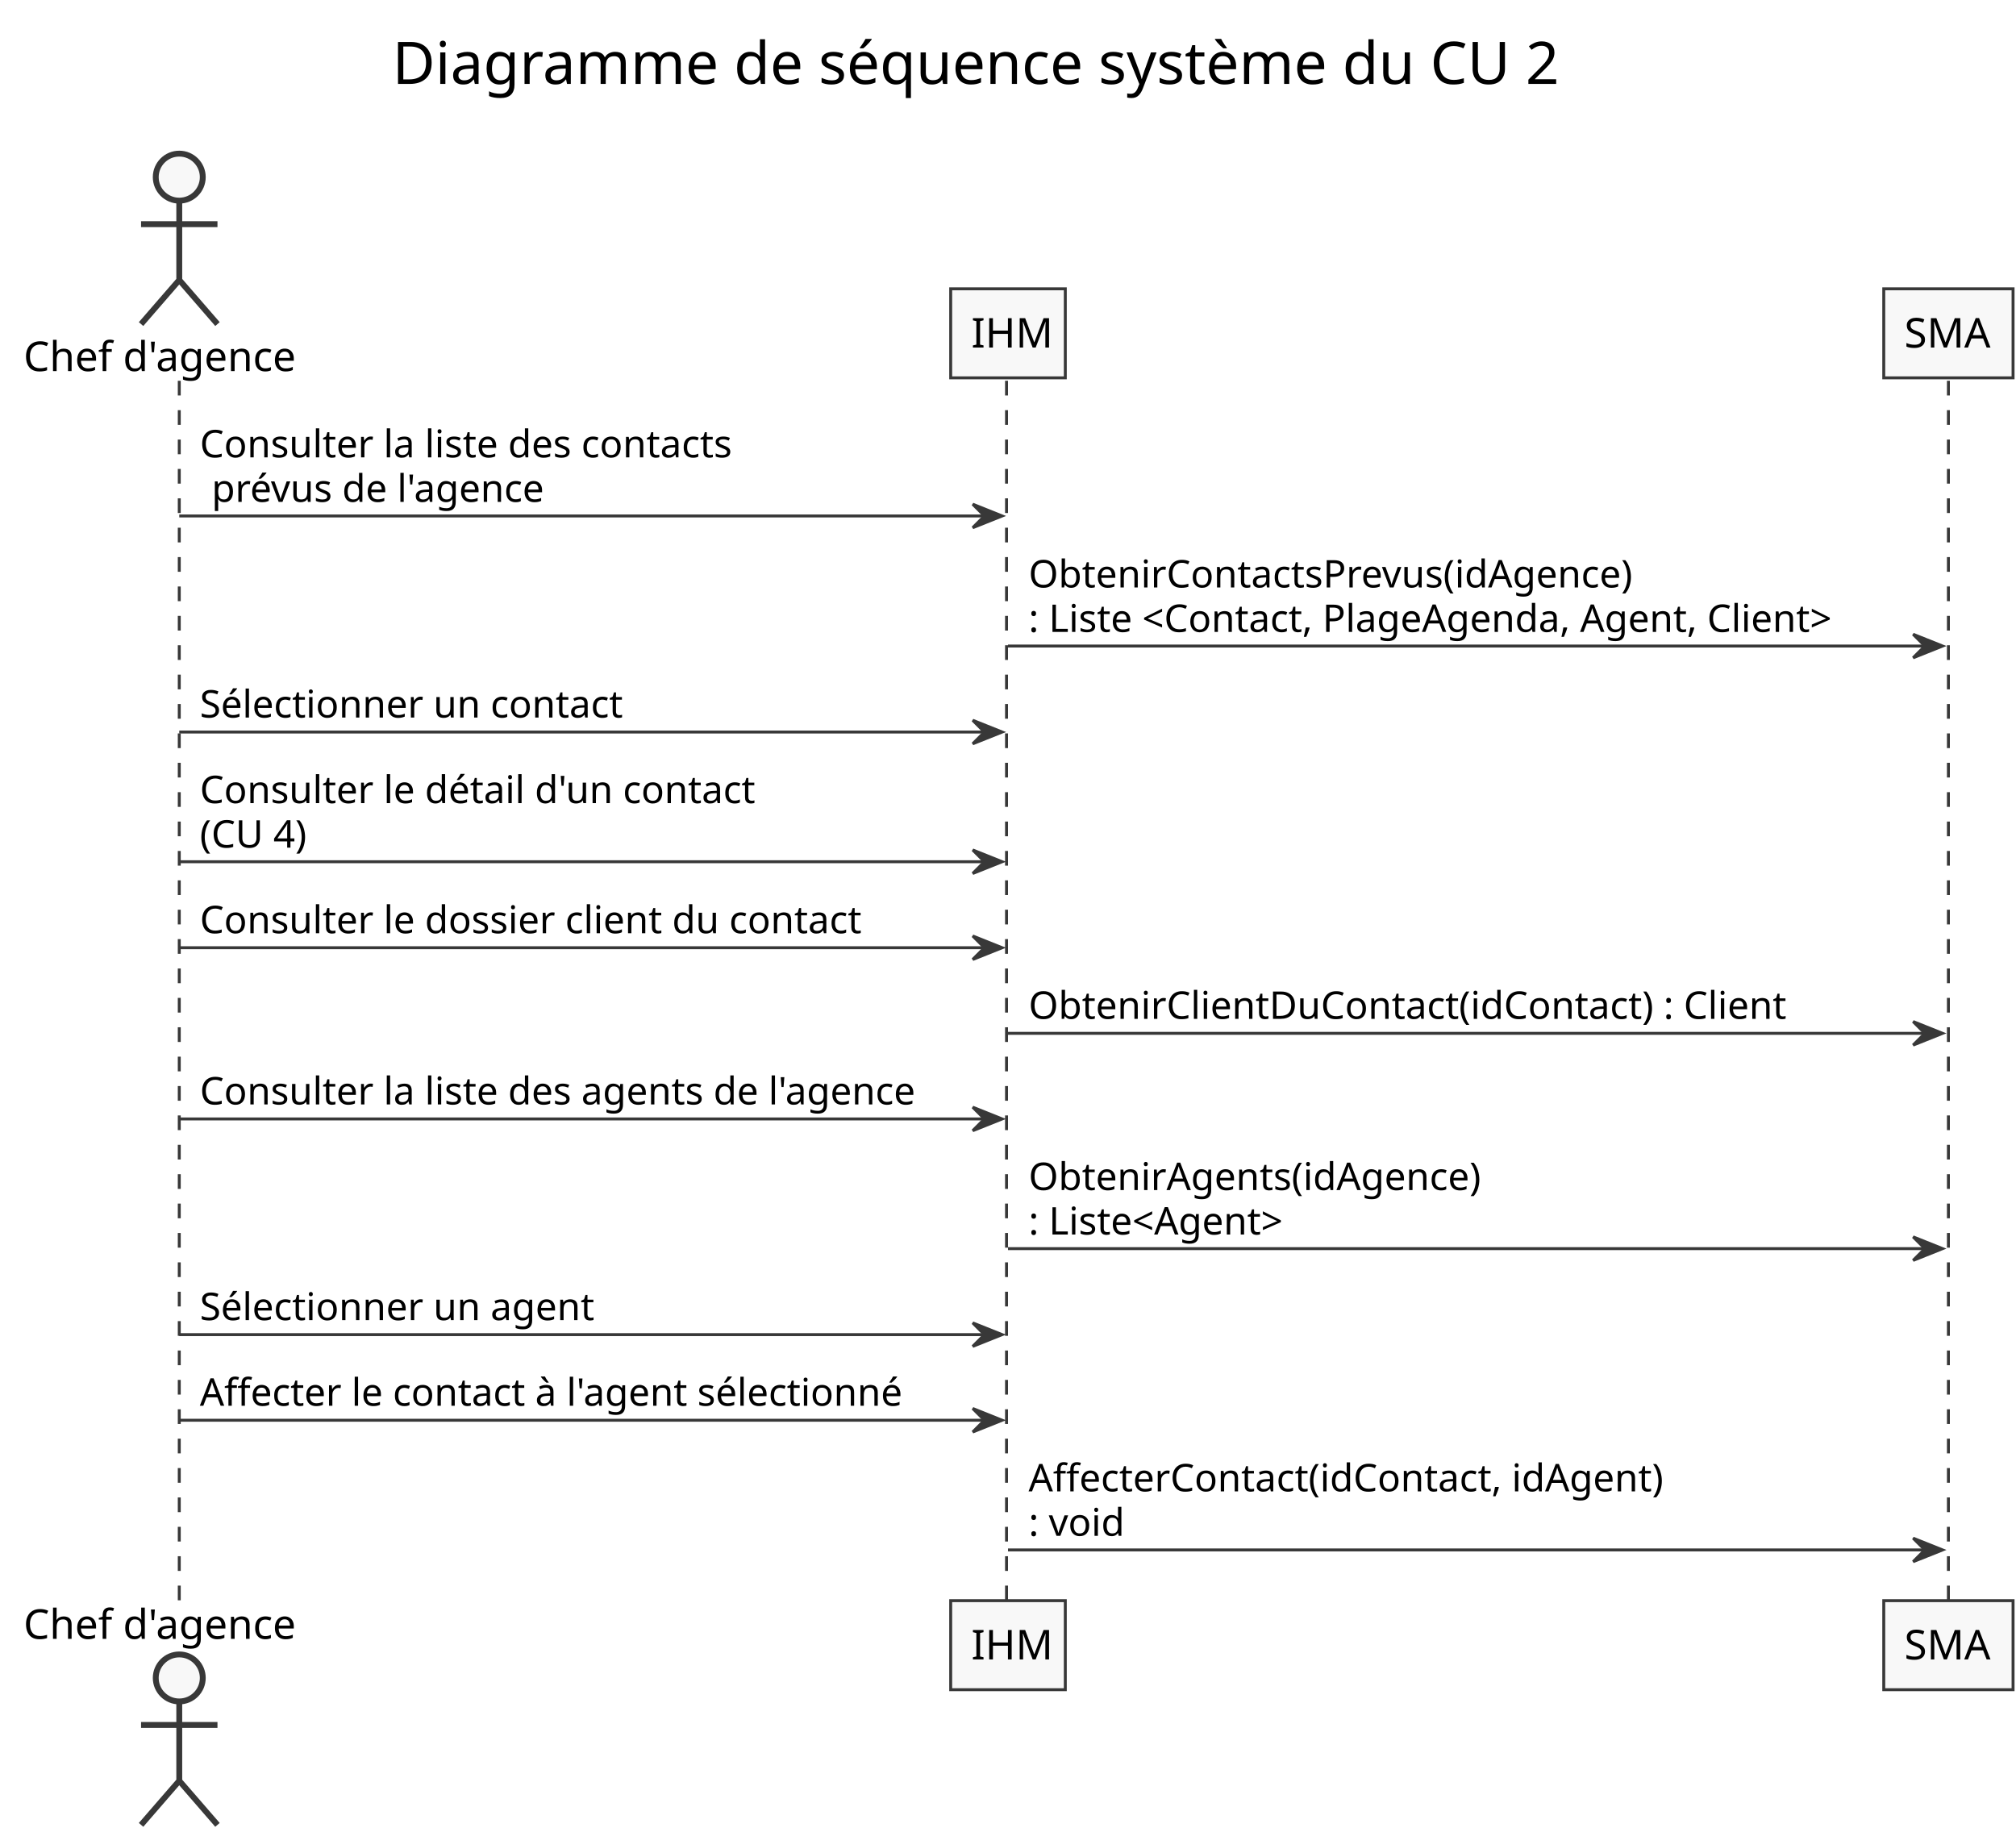
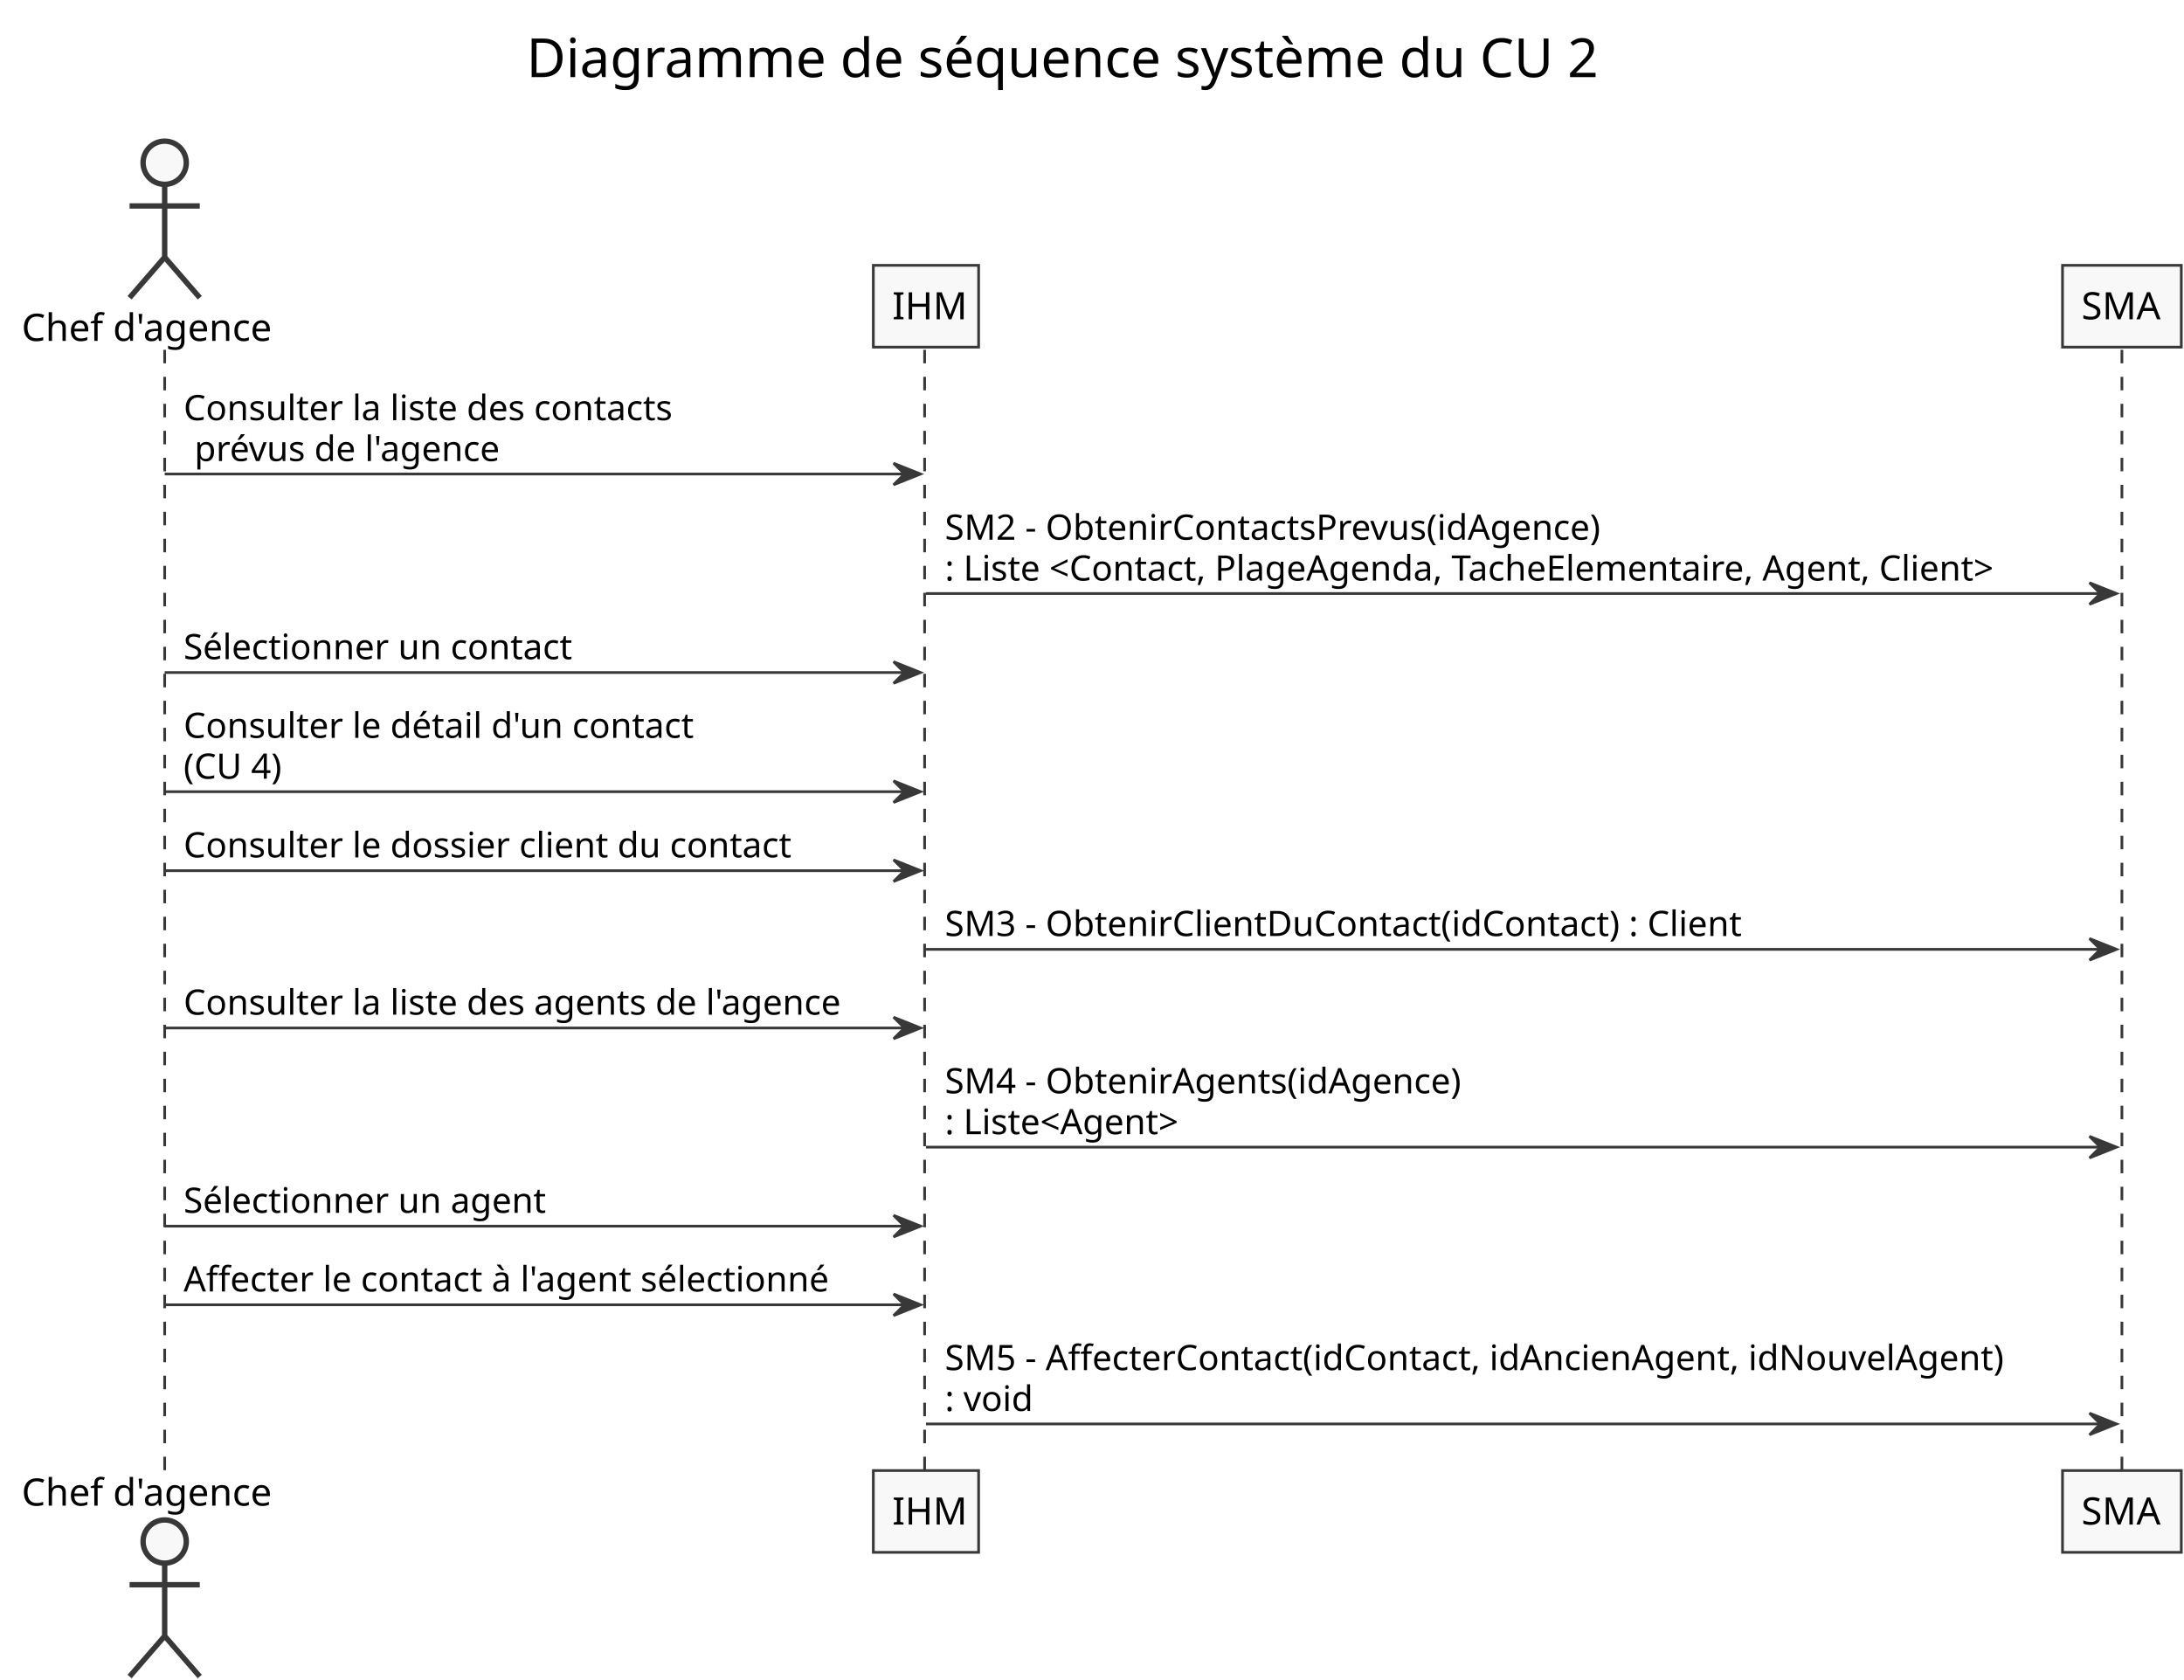
- <svg xmlns="http://www.w3.org/2000/svg" height="622px" style="width:686px;height:622px;" version="1.1" viewBox="0 0 686 622" width="686px">
+ <svg xmlns="http://www.w3.org/2000/svg" height="622px" style="width:809px;height:622px;" version="1.1" viewBox="0 0 809 622" width="809px">
  <defs />
  <g>
-     <text fill="#000000" font-family="sans-serif" font-size="20" lengthAdjust="spacingAndGlyphs" textLength="426" x="133.5" y="28.564">Diagramme de séquence système du CU 2</text>
-     <line style="stroke: none; stroke-width: 1.0;" x1="133.5" x2="559.5" y1="38.281" y2="38.281" />
+     <text fill="#000000" font-family="sans-serif" font-size="20" lengthAdjust="spacingAndGlyphs" textLength="426" x="195" y="28.564">Diagramme de séquence système du CU 2</text>
+     <line style="stroke: none; stroke-width: 1.0;" x1="195" x2="621" y1="38.281" y2="38.281" />
    <line style="stroke: #383838; stroke-width: 1.0; stroke-dasharray: 5.0,5.0;" x1="61" x2="61" y1="129.578" y2="545.703" />
    <line style="stroke: #383838; stroke-width: 1.0; stroke-dasharray: 5.0,5.0;" x1="342.5" x2="342.5" y1="129.578" y2="545.703" />
-     <line style="stroke: #383838; stroke-width: 1.0; stroke-dasharray: 5.0,5.0;" x1="663" x2="663" y1="129.578" y2="545.703" />
+     <line style="stroke: #383838; stroke-width: 1.0; stroke-dasharray: 5.0,5.0;" x1="786" x2="786" y1="129.578" y2="545.703" />
    <text fill="#000000" font-family="sans-serif" font-size="14" lengthAdjust="spacingAndGlyphs" textLength="100" x="8" y="126.276">Chef d'agence</text>
    <ellipse cx="61" cy="60.281" fill="#F8F8F8" rx="8" ry="8" style="stroke: #383838; stroke-width: 2.0;" />
    <path d="M61,68.281 L61,95.281 M48,76.281 L74,76.281 M61,95.281 L48,110.281 M61,95.281 L74,110.281 " fill="#F8F8F8" style="stroke: #383838; stroke-width: 2.0;" />
    <text fill="#000000" font-family="sans-serif" font-size="14" lengthAdjust="spacingAndGlyphs" textLength="100" x="8" y="557.698">Chef d'agence</text>
    <ellipse cx="61" cy="571" fill="#F8F8F8" rx="8" ry="8" style="stroke: #383838; stroke-width: 2.0;" />
    <path d="M61,579 L61,606 M48,587 L74,587 M61,606 L48,621 M61,606 L74,621 " fill="#F8F8F8" style="stroke: #383838; stroke-width: 2.0;" />
    <rect fill="#F8F8F8" height="30.297" style="stroke: #383838; stroke-width: 1.0;" width="39" x="323.5" y="98.281" />
    <text fill="#000000" font-family="sans-serif" font-size="14" lengthAdjust="spacingAndGlyphs" textLength="25" x="330.5" y="118.276">IHM</text>
    <rect fill="#F8F8F8" height="30.297" style="stroke: #383838; stroke-width: 1.0;" width="39" x="323.5" y="544.703" />
    <text fill="#000000" font-family="sans-serif" font-size="14" lengthAdjust="spacingAndGlyphs" textLength="25" x="330.5" y="564.698">IHM</text>
-     <rect fill="#F8F8F8" height="30.297" style="stroke: #383838; stroke-width: 1.0;" width="44" x="641" y="98.281" />
-     <text fill="#000000" font-family="sans-serif" font-size="14" lengthAdjust="spacingAndGlyphs" textLength="30" x="648" y="118.276">SMA</text>
-     <rect fill="#F8F8F8" height="30.297" style="stroke: #383838; stroke-width: 1.0;" width="44" x="641" y="544.703" />
-     <text fill="#000000" font-family="sans-serif" font-size="14" lengthAdjust="spacingAndGlyphs" textLength="30" x="648" y="564.698">SMA</text>
+     <rect fill="#F8F8F8" height="30.297" style="stroke: #383838; stroke-width: 1.0;" width="44" x="764" y="98.281" />
+     <text fill="#000000" font-family="sans-serif" font-size="14" lengthAdjust="spacingAndGlyphs" textLength="30" x="771" y="118.276">SMA</text>
+     <rect fill="#F8F8F8" height="30.297" style="stroke: #383838; stroke-width: 1.0;" width="44" x="764" y="544.703" />
+     <text fill="#000000" font-family="sans-serif" font-size="14" lengthAdjust="spacingAndGlyphs" textLength="30" x="771" y="564.698">SMA</text>
    <polygon fill="#383838" points="331,171.578,341,175.578,331,179.578,335,175.578" style="stroke: #383838; stroke-width: 1.0;" />
    <line style="stroke: #383838; stroke-width: 1.0;" x1="61" x2="337" y1="175.578" y2="175.578" />
    <text fill="#000000" font-family="sans-serif" font-size="13" lengthAdjust="spacingAndGlyphs" textLength="192" x="68" y="155.645">Consulter la liste des contacts</text>
    <text fill="#000000" font-family="sans-serif" font-size="13" lengthAdjust="spacingAndGlyphs" textLength="120" x="72" y="170.778">prévus de l'agence</text>
-     <polygon fill="#383838" points="651,215.844,661,219.844,651,223.844,655,219.844" style="stroke: #383838; stroke-width: 1.0;" />
-     <line style="stroke: #383838; stroke-width: 1.0;" x1="343" x2="657" y1="219.844" y2="219.844" />
-     <text fill="#000000" font-family="sans-serif" font-size="13" lengthAdjust="spacingAndGlyphs" textLength="216" x="350" y="199.911">ObtenirContactsPrevus(idAgence)</text>
-     <text fill="#000000" font-family="sans-serif" font-size="13" lengthAdjust="spacingAndGlyphs" textLength="296" x="350" y="215.043">: Liste &lt;Contact, PlageAgenda, Agent, Client&gt;</text>
+     <polygon fill="#383838" points="774,215.844,784,219.844,774,223.844,778,219.844" style="stroke: #383838; stroke-width: 1.0;" />
+     <line style="stroke: #383838; stroke-width: 1.0;" x1="343" x2="780" y1="219.844" y2="219.844" />
+     <text fill="#000000" font-family="sans-serif" font-size="13" lengthAdjust="spacingAndGlyphs" textLength="257" x="350" y="199.911">SM2 - ObtenirContactsPrevus(idAgence)</text>
+     <text fill="#000000" font-family="sans-serif" font-size="13" lengthAdjust="spacingAndGlyphs" textLength="419" x="350" y="215.043">: Liste &lt;Contact, PlageAgenda, TacheElementaire, Agent, Client&gt;</text>
    <polygon fill="#383838" points="331,245.109,341,249.109,331,253.109,335,249.109" style="stroke: #383838; stroke-width: 1.0;" />
    <line style="stroke: #383838; stroke-width: 1.0;" x1="61" x2="337" y1="249.109" y2="249.109" />
    <text fill="#000000" font-family="sans-serif" font-size="13" lengthAdjust="spacingAndGlyphs" textLength="152" x="68" y="244.176">Sélectionner un contact</text>
    <polygon fill="#383838" points="331,289.242,341,293.242,331,297.242,335,293.242" style="stroke: #383838; stroke-width: 1.0;" />
    <line style="stroke: #383838; stroke-width: 1.0;" x1="61" x2="337" y1="293.242" y2="293.242" />
    <text fill="#000000" font-family="sans-serif" font-size="13" lengthAdjust="spacingAndGlyphs" textLength="198" x="68" y="273.309">Consulter le détail d'un contact</text>
    <text fill="#000000" font-family="sans-serif" font-size="13" lengthAdjust="spacingAndGlyphs" textLength="41" x="68" y="288.442">(CU 4)</text>
    <polygon fill="#383838" points="331,318.508,341,322.508,331,326.508,335,322.508" style="stroke: #383838; stroke-width: 1.0;" />
    <line style="stroke: #383838; stroke-width: 1.0;" x1="61" x2="337" y1="322.508" y2="322.508" />
    <text fill="#000000" font-family="sans-serif" font-size="13" lengthAdjust="spacingAndGlyphs" textLength="236" x="68" y="317.575">Consulter le dossier client du contact</text>
-     <polygon fill="#383838" points="651,347.641,661,351.641,651,355.641,655,351.641" style="stroke: #383838; stroke-width: 1.0;" />
-     <line style="stroke: #383838; stroke-width: 1.0;" x1="343" x2="657" y1="351.641" y2="351.641" />
-     <text fill="#000000" font-family="sans-serif" font-size="13" lengthAdjust="spacingAndGlyphs" textLength="270" x="350" y="346.707">ObtenirClientDuContact(idContact) : Client</text>
+     <polygon fill="#383838" points="774,347.641,784,351.641,774,355.641,778,351.641" style="stroke: #383838; stroke-width: 1.0;" />
+     <line style="stroke: #383838; stroke-width: 1.0;" x1="343" x2="780" y1="351.641" y2="351.641" />
+     <text fill="#000000" font-family="sans-serif" font-size="13" lengthAdjust="spacingAndGlyphs" textLength="311" x="350" y="346.707">SM3 - ObtenirClientDuContact(idContact) : Client</text>
    <polygon fill="#383838" points="331,376.773,341,380.773,331,384.773,335,380.773" style="stroke: #383838; stroke-width: 1.0;" />
    <line style="stroke: #383838; stroke-width: 1.0;" x1="61" x2="337" y1="380.773" y2="380.773" />
    <text fill="#000000" font-family="sans-serif" font-size="13" lengthAdjust="spacingAndGlyphs" textLength="258" x="68" y="375.84">Consulter la liste des agents de l'agence</text>
-     <polygon fill="#383838" points="651,420.906,661,424.906,651,428.906,655,424.906" style="stroke: #383838; stroke-width: 1.0;" />
-     <line style="stroke: #383838; stroke-width: 1.0;" x1="343" x2="657" y1="424.906" y2="424.906" />
-     <text fill="#000000" font-family="sans-serif" font-size="13" lengthAdjust="spacingAndGlyphs" textLength="161" x="350" y="404.973">ObtenirAgents(idAgence)</text>
+     <polygon fill="#383838" points="774,420.906,784,424.906,774,428.906,778,424.906" style="stroke: #383838; stroke-width: 1.0;" />
+     <line style="stroke: #383838; stroke-width: 1.0;" x1="343" x2="780" y1="424.906" y2="424.906" />
+     <text fill="#000000" font-family="sans-serif" font-size="13" lengthAdjust="spacingAndGlyphs" textLength="202" x="350" y="404.973">SM4 - ObtenirAgents(idAgence)</text>
    <text fill="#000000" font-family="sans-serif" font-size="13" lengthAdjust="spacingAndGlyphs" textLength="98" x="350" y="420.106">: Liste&lt;Agent&gt;</text>
    <polygon fill="#383838" points="331,450.172,341,454.172,331,458.172,335,454.172" style="stroke: #383838; stroke-width: 1.0;" />
    <line style="stroke: #383838; stroke-width: 1.0;" x1="61" x2="337" y1="454.172" y2="454.172" />
    <text fill="#000000" font-family="sans-serif" font-size="13" lengthAdjust="spacingAndGlyphs" textLength="141" x="68" y="449.239">Sélectionner un agent</text>
    <polygon fill="#383838" points="331,479.305,341,483.305,331,487.305,335,483.305" style="stroke: #383838; stroke-width: 1.0;" />
    <line style="stroke: #383838; stroke-width: 1.0;" x1="61" x2="337" y1="483.305" y2="483.305" />
    <text fill="#000000" font-family="sans-serif" font-size="13" lengthAdjust="spacingAndGlyphs" textLength="253" x="68" y="478.372">Affecter le contact à l'agent sélectionné</text>
-     <polygon fill="#383838" points="651,523.438,661,527.438,651,531.438,655,527.438" style="stroke: #383838; stroke-width: 1.0;" />
-     <line style="stroke: #383838; stroke-width: 1.0;" x1="343" x2="657" y1="527.438" y2="527.438" />
-     <text fill="#000000" font-family="sans-serif" font-size="13" lengthAdjust="spacingAndGlyphs" textLength="228" x="350" y="507.504">AffecterContact(idContact, idAgent)</text>
+     <polygon fill="#383838" points="774,523.438,784,527.438,774,531.438,778,527.438" style="stroke: #383838; stroke-width: 1.0;" />
+     <line style="stroke: #383838; stroke-width: 1.0;" x1="343" x2="780" y1="527.438" y2="527.438" />
+     <text fill="#000000" font-family="sans-serif" font-size="13" lengthAdjust="spacingAndGlyphs" textLength="413" x="350" y="507.504">SM5 - AffecterContact(idContact, idAncienAgent, idNouvelAgent)</text>
    <text fill="#000000" font-family="sans-serif" font-size="13" lengthAdjust="spacingAndGlyphs" textLength="34" x="350" y="522.637">: void</text>
  </g>
</svg>
